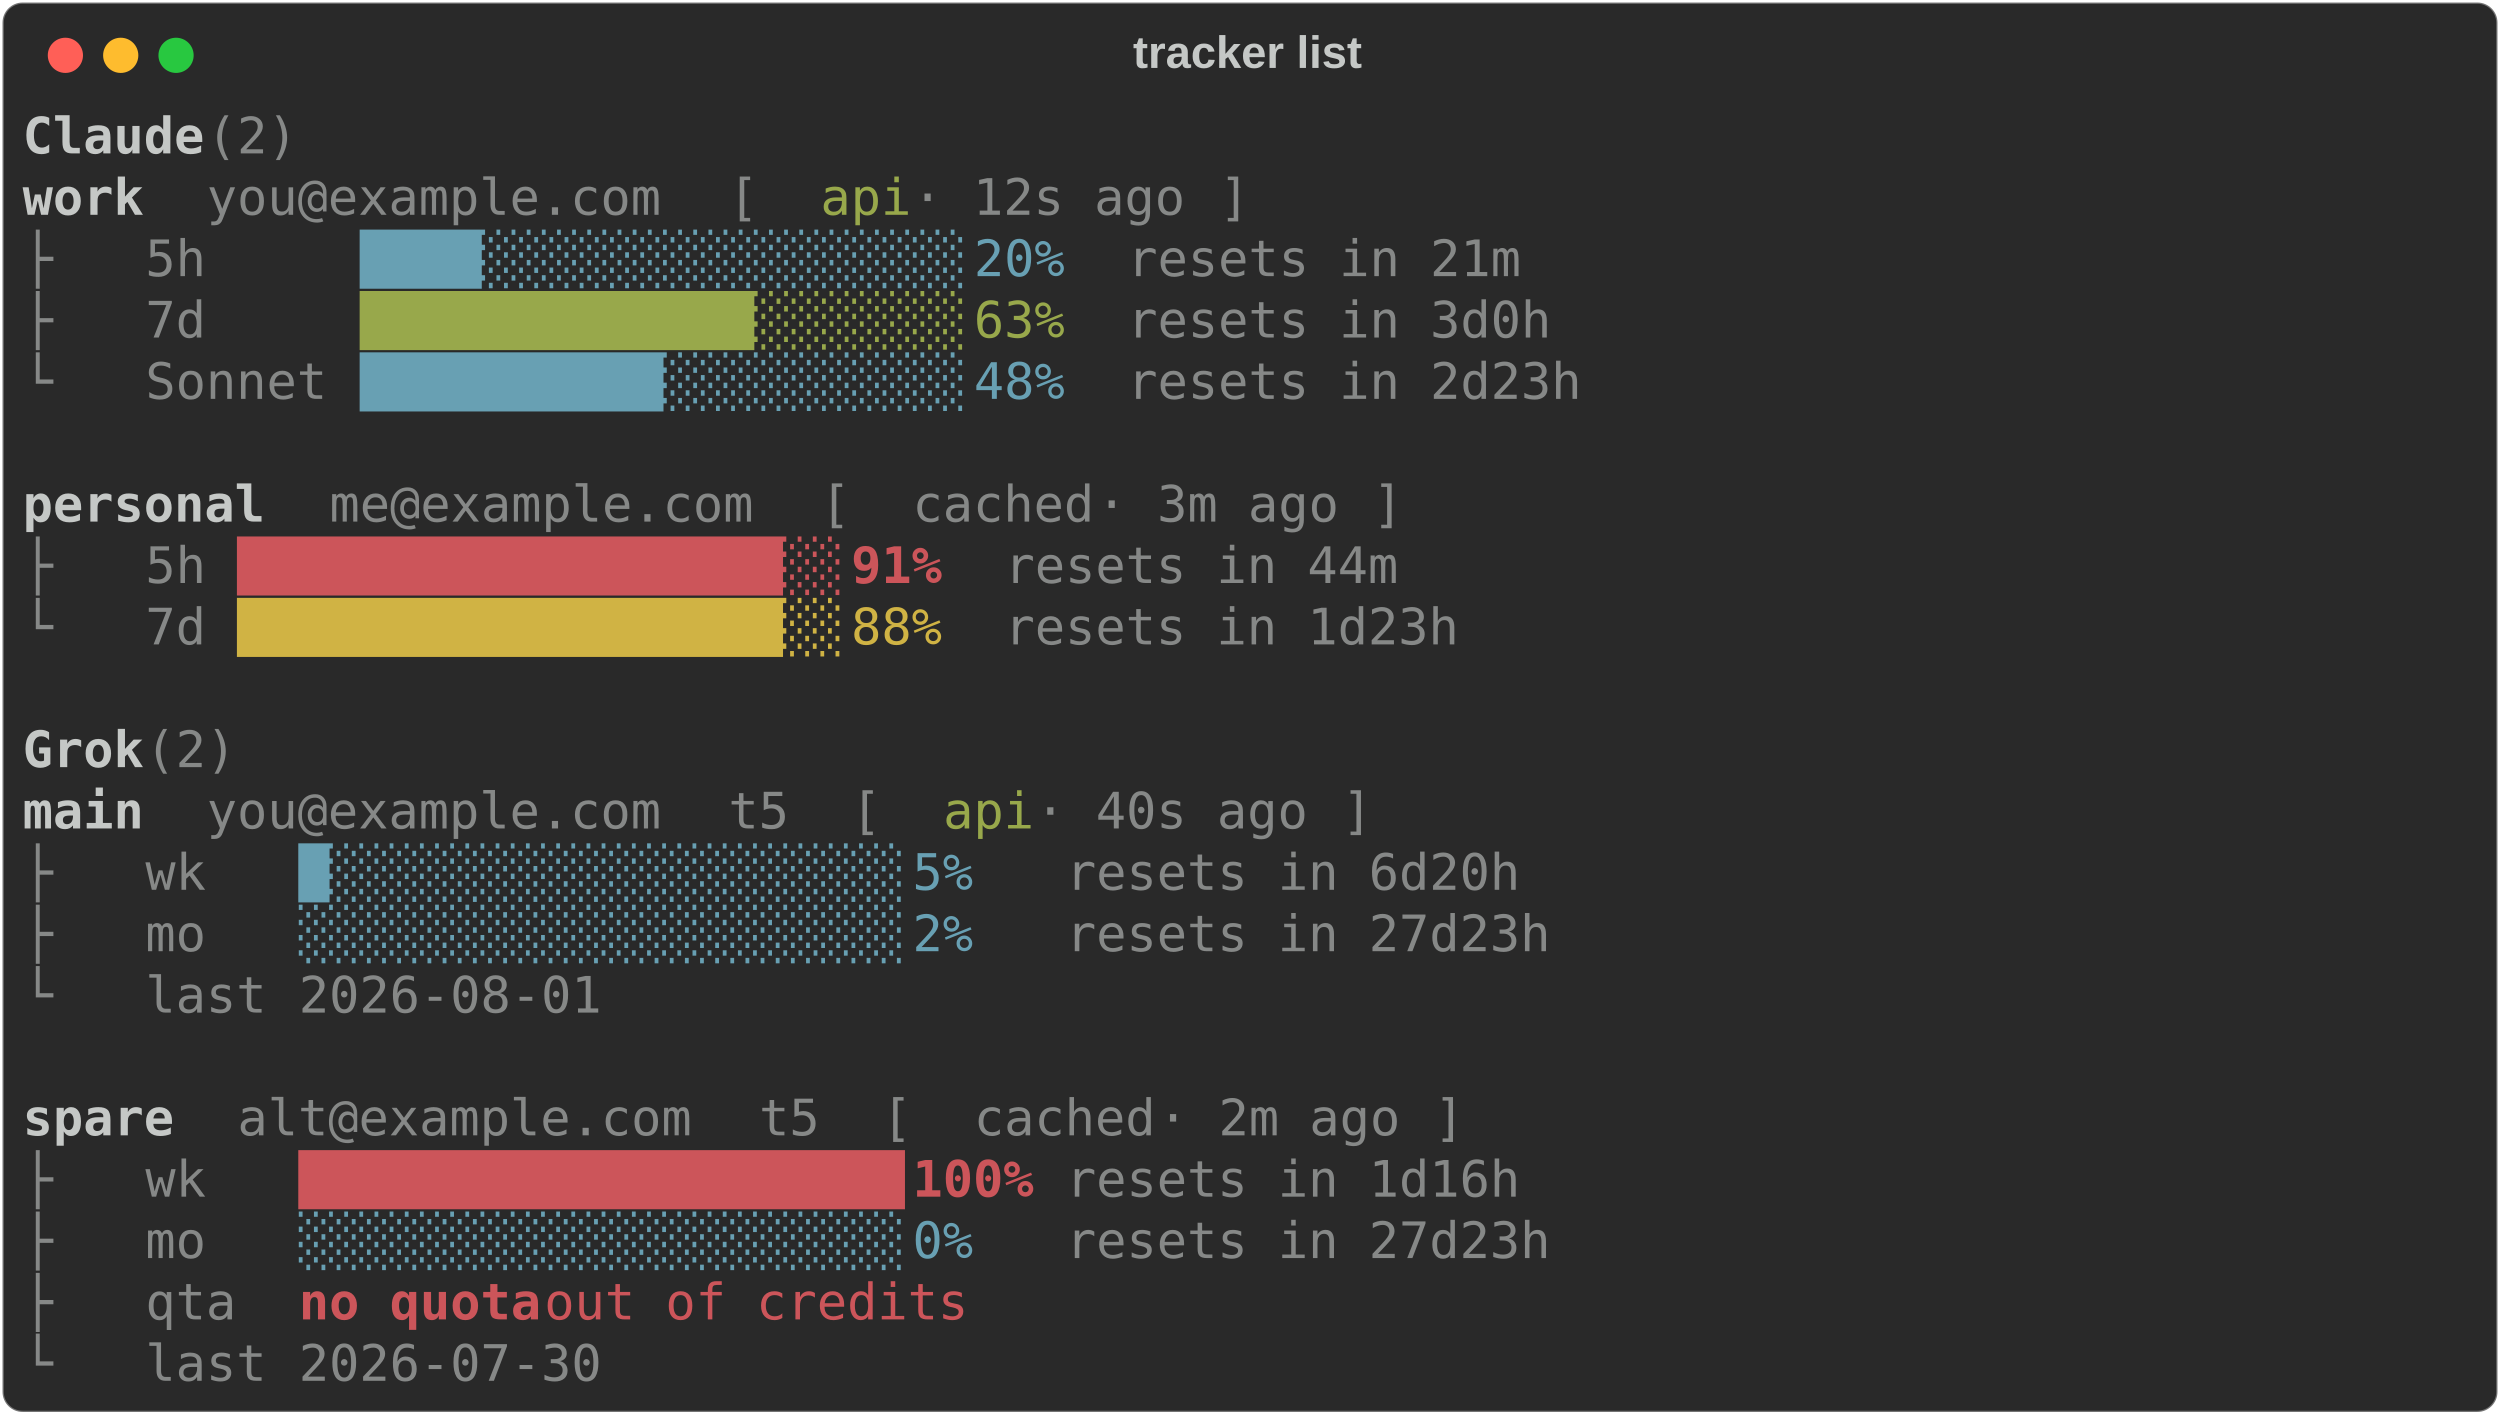
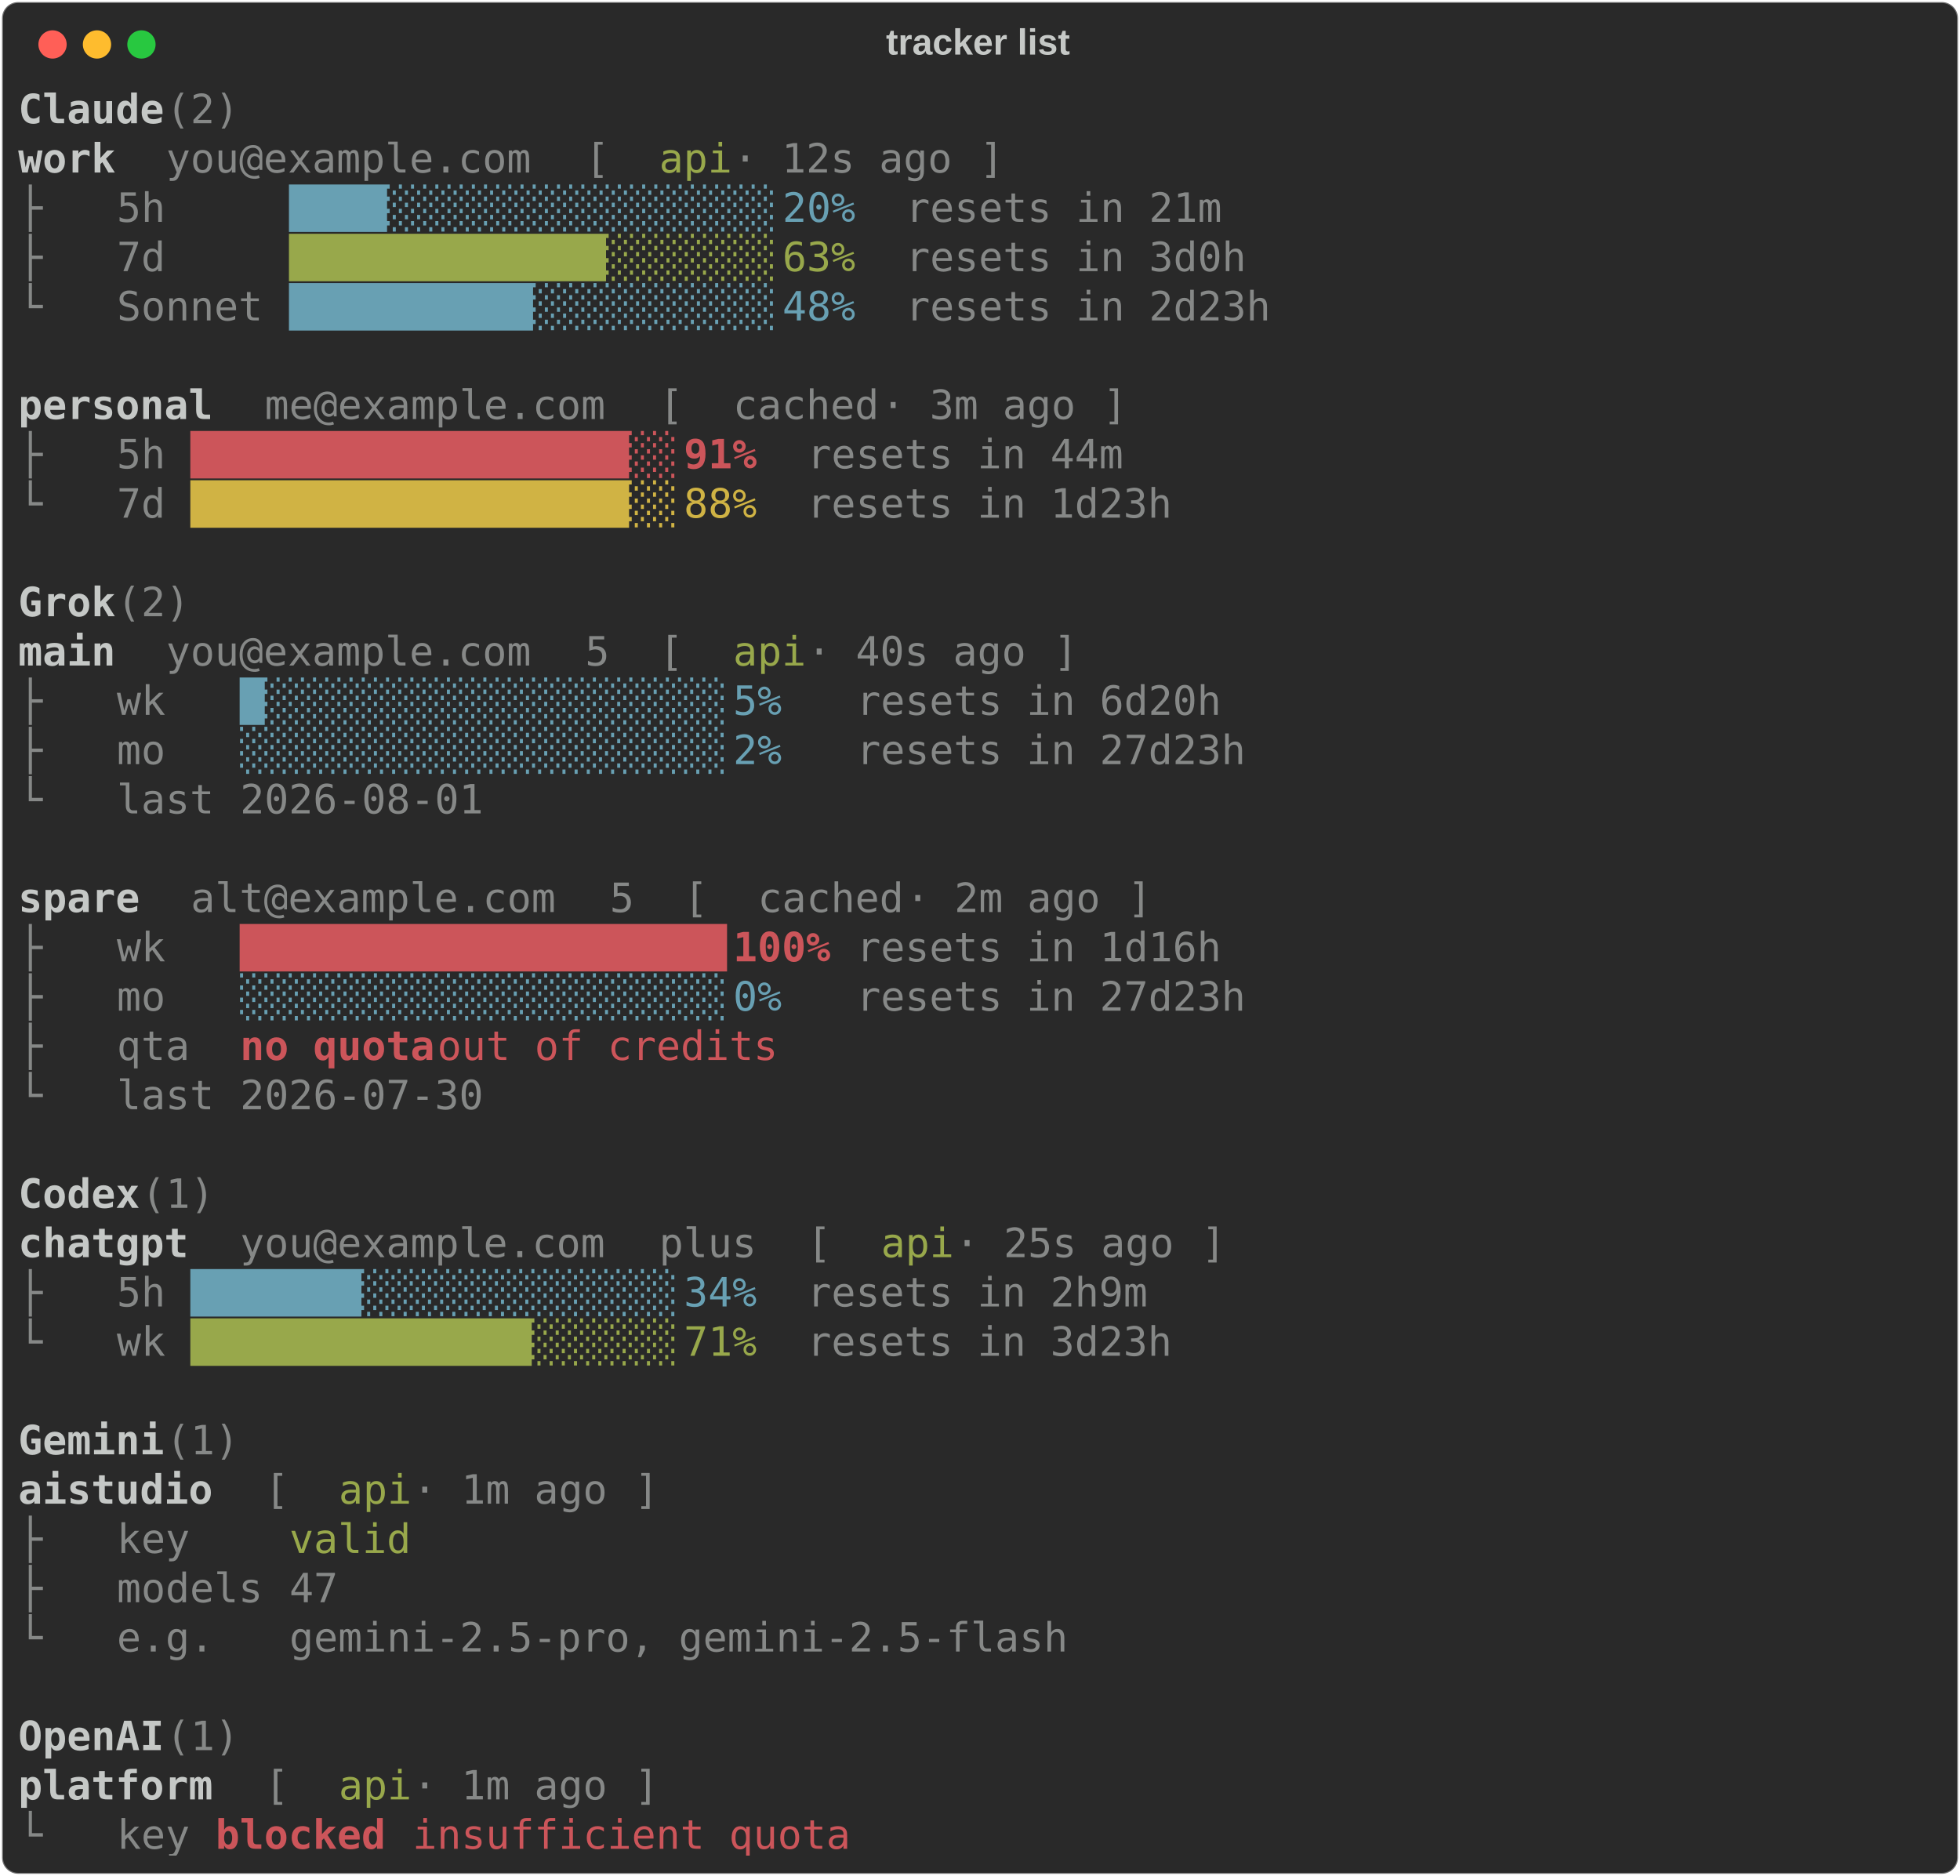
- <svg xmlns="http://www.w3.org/2000/svg" class="rich-terminal" viewBox="0 0 994 562.4">
+ <svg xmlns="http://www.w3.org/2000/svg" class="rich-terminal" viewBox="0 0 970 928.4">
  <style>

    @font-face {
        font-family: "Fira Code";
        src: local("FiraCode-Regular"),
                url("https://cdnjs.cloudflare.com/ajax/libs/firacode/6.2.0/woff2/FiraCode-Regular.woff2") format("woff2"),
                url("https://cdnjs.cloudflare.com/ajax/libs/firacode/6.2.0/woff/FiraCode-Regular.woff") format("woff");
        font-style: normal;
        font-weight: 400;
    }
    @font-face {
        font-family: "Fira Code";
        src: local("FiraCode-Bold"),
                url("https://cdnjs.cloudflare.com/ajax/libs/firacode/6.2.0/woff2/FiraCode-Bold.woff2") format("woff2"),
                url("https://cdnjs.cloudflare.com/ajax/libs/firacode/6.2.0/woff/FiraCode-Bold.woff") format("woff");
        font-style: bold;
        font-weight: 700;
    }

-     .terminal-3832333975-matrix {
+     .terminal-3223384879-matrix {
        font-family: Fira Code, monospace;
        font-size: 20px;
        line-height: 24.4px;
        font-variant-east-asian: full-width;
    }

-     .terminal-3832333975-title {
+     .terminal-3223384879-title {
        font-size: 18px;
        font-weight: bold;
        font-family: arial;
    }

-     .terminal-3832333975-r1 { fill: #c5c8c6;font-weight: bold }
- .terminal-3832333975-r2 { fill: #868887 }
- .terminal-3832333975-r3 { fill: #c5c8c6 }
- .terminal-3832333975-r4 { fill: #98a84b }
- .terminal-3832333975-r5 { fill: #68a0b3 }
- .terminal-3832333975-r6 { fill: #cc555a;font-weight: bold }
- .terminal-3832333975-r7 { fill: #d0b344 }
- .terminal-3832333975-r8 { fill: #cc555a }
+     .terminal-3223384879-r1 { fill: #c5c8c6;font-weight: bold }
+ .terminal-3223384879-r2 { fill: #868887 }
+ .terminal-3223384879-r3 { fill: #c5c8c6 }
+ .terminal-3223384879-r4 { fill: #98a84b }
+ .terminal-3223384879-r5 { fill: #68a0b3 }
+ .terminal-3223384879-r6 { fill: #cc555a;font-weight: bold }
+ .terminal-3223384879-r7 { fill: #d0b344 }
+ .terminal-3223384879-r8 { fill: #cc555a }
    </style>
  <defs>
-     <clipPath id="terminal-3832333975-clip-terminal">
-       <rect x="0" y="0" width="975.0" height="511.4" />
-     </clipPath>
-     <clipPath id="terminal-3832333975-line-0">
-       <rect x="0" y="1.5" width="976" height="24.65" />
-     </clipPath>
-     <clipPath id="terminal-3832333975-line-1">
-       <rect x="0" y="25.9" width="976" height="24.65" />
-     </clipPath>
-     <clipPath id="terminal-3832333975-line-2">
-       <rect x="0" y="50.3" width="976" height="24.65" />
-     </clipPath>
-     <clipPath id="terminal-3832333975-line-3">
-       <rect x="0" y="74.7" width="976" height="24.65" />
-     </clipPath>
-     <clipPath id="terminal-3832333975-line-4">
-       <rect x="0" y="99.1" width="976" height="24.65" />
-     </clipPath>
-     <clipPath id="terminal-3832333975-line-5">
-       <rect x="0" y="123.5" width="976" height="24.65" />
-     </clipPath>
-     <clipPath id="terminal-3832333975-line-6">
-       <rect x="0" y="147.9" width="976" height="24.65" />
-     </clipPath>
-     <clipPath id="terminal-3832333975-line-7">
-       <rect x="0" y="172.3" width="976" height="24.65" />
-     </clipPath>
-     <clipPath id="terminal-3832333975-line-8">
-       <rect x="0" y="196.7" width="976" height="24.65" />
-     </clipPath>
-     <clipPath id="terminal-3832333975-line-9">
-       <rect x="0" y="221.1" width="976" height="24.65" />
-     </clipPath>
-     <clipPath id="terminal-3832333975-line-10">
-       <rect x="0" y="245.5" width="976" height="24.65" />
-     </clipPath>
-     <clipPath id="terminal-3832333975-line-11">
-       <rect x="0" y="269.9" width="976" height="24.65" />
-     </clipPath>
-     <clipPath id="terminal-3832333975-line-12">
-       <rect x="0" y="294.3" width="976" height="24.65" />
-     </clipPath>
-     <clipPath id="terminal-3832333975-line-13">
-       <rect x="0" y="318.7" width="976" height="24.65" />
-     </clipPath>
-     <clipPath id="terminal-3832333975-line-14">
-       <rect x="0" y="343.1" width="976" height="24.65" />
-     </clipPath>
-     <clipPath id="terminal-3832333975-line-15">
-       <rect x="0" y="367.5" width="976" height="24.65" />
-     </clipPath>
-     <clipPath id="terminal-3832333975-line-16">
-       <rect x="0" y="391.9" width="976" height="24.65" />
-     </clipPath>
-     <clipPath id="terminal-3832333975-line-17">
-       <rect x="0" y="416.3" width="976" height="24.65" />
-     </clipPath>
-     <clipPath id="terminal-3832333975-line-18">
-       <rect x="0" y="440.7" width="976" height="24.65" />
-     </clipPath>
-     <clipPath id="terminal-3832333975-line-19">
-       <rect x="0" y="465.1" width="976" height="24.65" />
+     <clipPath id="terminal-3223384879-clip-terminal">
+       <rect x="0" y="0" width="950.6" height="877.4" />
+     </clipPath>
+     <clipPath id="terminal-3223384879-line-0">
+       <rect x="0" y="1.5" width="951.6" height="24.65" />
+     </clipPath>
+     <clipPath id="terminal-3223384879-line-1">
+       <rect x="0" y="25.9" width="951.6" height="24.65" />
+     </clipPath>
+     <clipPath id="terminal-3223384879-line-2">
+       <rect x="0" y="50.3" width="951.6" height="24.65" />
+     </clipPath>
+     <clipPath id="terminal-3223384879-line-3">
+       <rect x="0" y="74.7" width="951.6" height="24.65" />
+     </clipPath>
+     <clipPath id="terminal-3223384879-line-4">
+       <rect x="0" y="99.1" width="951.6" height="24.65" />
+     </clipPath>
+     <clipPath id="terminal-3223384879-line-5">
+       <rect x="0" y="123.5" width="951.6" height="24.65" />
+     </clipPath>
+     <clipPath id="terminal-3223384879-line-6">
+       <rect x="0" y="147.9" width="951.6" height="24.65" />
+     </clipPath>
+     <clipPath id="terminal-3223384879-line-7">
+       <rect x="0" y="172.3" width="951.6" height="24.65" />
+     </clipPath>
+     <clipPath id="terminal-3223384879-line-8">
+       <rect x="0" y="196.7" width="951.6" height="24.65" />
+     </clipPath>
+     <clipPath id="terminal-3223384879-line-9">
+       <rect x="0" y="221.1" width="951.6" height="24.65" />
+     </clipPath>
+     <clipPath id="terminal-3223384879-line-10">
+       <rect x="0" y="245.5" width="951.6" height="24.65" />
+     </clipPath>
+     <clipPath id="terminal-3223384879-line-11">
+       <rect x="0" y="269.9" width="951.6" height="24.65" />
+     </clipPath>
+     <clipPath id="terminal-3223384879-line-12">
+       <rect x="0" y="294.3" width="951.6" height="24.65" />
+     </clipPath>
+     <clipPath id="terminal-3223384879-line-13">
+       <rect x="0" y="318.7" width="951.6" height="24.65" />
+     </clipPath>
+     <clipPath id="terminal-3223384879-line-14">
+       <rect x="0" y="343.1" width="951.6" height="24.65" />
+     </clipPath>
+     <clipPath id="terminal-3223384879-line-15">
+       <rect x="0" y="367.5" width="951.6" height="24.65" />
+     </clipPath>
+     <clipPath id="terminal-3223384879-line-16">
+       <rect x="0" y="391.9" width="951.6" height="24.65" />
+     </clipPath>
+     <clipPath id="terminal-3223384879-line-17">
+       <rect x="0" y="416.3" width="951.6" height="24.65" />
+     </clipPath>
+     <clipPath id="terminal-3223384879-line-18">
+       <rect x="0" y="440.7" width="951.6" height="24.65" />
+     </clipPath>
+     <clipPath id="terminal-3223384879-line-19">
+       <rect x="0" y="465.1" width="951.6" height="24.65" />
+     </clipPath>
+     <clipPath id="terminal-3223384879-line-20">
+       <rect x="0" y="489.5" width="951.6" height="24.65" />
+     </clipPath>
+     <clipPath id="terminal-3223384879-line-21">
+       <rect x="0" y="513.9" width="951.6" height="24.65" />
+     </clipPath>
+     <clipPath id="terminal-3223384879-line-22">
+       <rect x="0" y="538.3" width="951.6" height="24.65" />
+     </clipPath>
+     <clipPath id="terminal-3223384879-line-23">
+       <rect x="0" y="562.7" width="951.6" height="24.65" />
+     </clipPath>
+     <clipPath id="terminal-3223384879-line-24">
+       <rect x="0" y="587.1" width="951.6" height="24.65" />
+     </clipPath>
+     <clipPath id="terminal-3223384879-line-25">
+       <rect x="0" y="611.5" width="951.6" height="24.65" />
+     </clipPath>
+     <clipPath id="terminal-3223384879-line-26">
+       <rect x="0" y="635.9" width="951.6" height="24.65" />
+     </clipPath>
+     <clipPath id="terminal-3223384879-line-27">
+       <rect x="0" y="660.3" width="951.6" height="24.65" />
+     </clipPath>
+     <clipPath id="terminal-3223384879-line-28">
+       <rect x="0" y="684.7" width="951.6" height="24.65" />
+     </clipPath>
+     <clipPath id="terminal-3223384879-line-29">
+       <rect x="0" y="709.1" width="951.6" height="24.65" />
+     </clipPath>
+     <clipPath id="terminal-3223384879-line-30">
+       <rect x="0" y="733.5" width="951.6" height="24.65" />
+     </clipPath>
+     <clipPath id="terminal-3223384879-line-31">
+       <rect x="0" y="757.9" width="951.6" height="24.65" />
+     </clipPath>
+     <clipPath id="terminal-3223384879-line-32">
+       <rect x="0" y="782.3" width="951.6" height="24.65" />
+     </clipPath>
+     <clipPath id="terminal-3223384879-line-33">
+       <rect x="0" y="806.7" width="951.6" height="24.65" />
+     </clipPath>
+     <clipPath id="terminal-3223384879-line-34">
+       <rect x="0" y="831.1" width="951.6" height="24.65" />
    </clipPath>
  </defs>
-   <rect fill="#292929" stroke="rgba(255,255,255,0.35)" stroke-width="1" x="1" y="1" width="992" height="560.4" rx="8" />
-   <text class="terminal-3832333975-title" fill="#c5c8c6" text-anchor="middle" x="496" y="27">tracker list</text>
+   <rect fill="#292929" stroke="rgba(255,255,255,0.35)" stroke-width="1" x="1" y="1" width="968" height="926.4" rx="8" />
+   <text class="terminal-3223384879-title" fill="#c5c8c6" text-anchor="middle" x="484" y="27">tracker list</text>
  <g transform="translate(26,22)">
    <circle cx="0" cy="0" r="7" fill="#ff5f57" />
    <circle cx="22" cy="0" r="7" fill="#febc2e" />
    <circle cx="44" cy="0" r="7" fill="#28c840" />
  </g>
-   <g transform="translate(9, 41)" clip-path="url(#terminal-3832333975-clip-terminal)">
-     <g class="terminal-3832333975-matrix">
-       <text class="terminal-3832333975-r1" x="0" y="20" textLength="73.2" clip-path="url(#terminal-3832333975-line-0)">Claude</text>
-       <text class="terminal-3832333975-r2" x="73.2" y="20" textLength="61" clip-path="url(#terminal-3832333975-line-0)">  (2)</text>
-       <text class="terminal-3832333975-r3" x="976" y="20" textLength="12.2" clip-path="url(#terminal-3832333975-line-0)">
- </text>
-       <text class="terminal-3832333975-r1" x="0" y="44.4" textLength="73.2" clip-path="url(#terminal-3832333975-line-1)">  work</text>
-       <text class="terminal-3832333975-r2" x="73.2" y="44.4" textLength="207.4" clip-path="url(#terminal-3832333975-line-1)">  you@example.com</text>
-       <text class="terminal-3832333975-r2" x="280.6" y="44.4" textLength="36.6" clip-path="url(#terminal-3832333975-line-1)">  [</text>
-       <text class="terminal-3832333975-r4" x="317.2" y="44.4" textLength="36.6" clip-path="url(#terminal-3832333975-line-1)">api</text>
-       <text class="terminal-3832333975-r2" x="353.8" y="44.4" textLength="122" clip-path="url(#terminal-3832333975-line-1)"> · 12s ago</text>
-       <text class="terminal-3832333975-r2" x="475.8" y="44.4" textLength="12.2" clip-path="url(#terminal-3832333975-line-1)">]</text>
-       <text class="terminal-3832333975-r3" x="976" y="44.4" textLength="12.2" clip-path="url(#terminal-3832333975-line-1)">
- </text>
-       <text class="terminal-3832333975-r2" x="0" y="68.8" textLength="48.8" clip-path="url(#terminal-3832333975-line-2)">  ├ </text>
-       <text class="terminal-3832333975-r2" x="48.8" y="68.8" textLength="85.4" clip-path="url(#terminal-3832333975-line-2)">5h     </text>
-       <text class="terminal-3832333975-r5" x="134.2" y="68.8" textLength="244" clip-path="url(#terminal-3832333975-line-2)">████░░░░░░░░░░░░░░░░</text>
-       <text class="terminal-3832333975-r5" x="378.2" y="68.8" textLength="61" clip-path="url(#terminal-3832333975-line-2)">  20%</text>
-       <text class="terminal-3832333975-r2" x="439.2" y="68.8" textLength="183" clip-path="url(#terminal-3832333975-line-2)">  resets in 21m</text>
-       <text class="terminal-3832333975-r3" x="976" y="68.8" textLength="12.2" clip-path="url(#terminal-3832333975-line-2)">
- </text>
-       <text class="terminal-3832333975-r2" x="0" y="93.2" textLength="48.8" clip-path="url(#terminal-3832333975-line-3)">  ├ </text>
-       <text class="terminal-3832333975-r2" x="48.8" y="93.2" textLength="85.4" clip-path="url(#terminal-3832333975-line-3)">7d     </text>
-       <text class="terminal-3832333975-r4" x="134.2" y="93.2" textLength="244" clip-path="url(#terminal-3832333975-line-3)">█████████████░░░░░░░</text>
-       <text class="terminal-3832333975-r4" x="378.2" y="93.2" textLength="61" clip-path="url(#terminal-3832333975-line-3)">  63%</text>
-       <text class="terminal-3832333975-r2" x="439.2" y="93.2" textLength="195.2" clip-path="url(#terminal-3832333975-line-3)">  resets in 3d0h</text>
-       <text class="terminal-3832333975-r3" x="976" y="93.2" textLength="12.2" clip-path="url(#terminal-3832333975-line-3)">
- </text>
-       <text class="terminal-3832333975-r2" x="0" y="117.6" textLength="48.8" clip-path="url(#terminal-3832333975-line-4)">  └ </text>
-       <text class="terminal-3832333975-r2" x="48.8" y="117.6" textLength="85.4" clip-path="url(#terminal-3832333975-line-4)">Sonnet </text>
-       <text class="terminal-3832333975-r5" x="134.2" y="117.6" textLength="244" clip-path="url(#terminal-3832333975-line-4)">██████████░░░░░░░░░░</text>
-       <text class="terminal-3832333975-r5" x="378.2" y="117.6" textLength="61" clip-path="url(#terminal-3832333975-line-4)">  48%</text>
-       <text class="terminal-3832333975-r2" x="439.2" y="117.6" textLength="207.4" clip-path="url(#terminal-3832333975-line-4)">  resets in 2d23h</text>
-       <text class="terminal-3832333975-r3" x="976" y="117.6" textLength="12.2" clip-path="url(#terminal-3832333975-line-4)">
- </text>
-       <text class="terminal-3832333975-r3" x="976" y="142" textLength="12.2" clip-path="url(#terminal-3832333975-line-5)">
- </text>
-       <text class="terminal-3832333975-r1" x="0" y="166.4" textLength="122" clip-path="url(#terminal-3832333975-line-6)">  personal</text>
-       <text class="terminal-3832333975-r2" x="122" y="166.4" textLength="195.2" clip-path="url(#terminal-3832333975-line-6)">  me@example.com</text>
-       <text class="terminal-3832333975-r2" x="317.2" y="166.4" textLength="36.6" clip-path="url(#terminal-3832333975-line-6)">  [</text>
-       <text class="terminal-3832333975-r2" x="353.8" y="166.4" textLength="73.2" clip-path="url(#terminal-3832333975-line-6)">cached</text>
-       <text class="terminal-3832333975-r2" x="427" y="166.4" textLength="109.8" clip-path="url(#terminal-3832333975-line-6)"> · 3m ago</text>
-       <text class="terminal-3832333975-r2" x="536.8" y="166.4" textLength="12.2" clip-path="url(#terminal-3832333975-line-6)">]</text>
-       <text class="terminal-3832333975-r3" x="976" y="166.4" textLength="12.2" clip-path="url(#terminal-3832333975-line-6)">
- </text>
-       <text class="terminal-3832333975-r2" x="0" y="190.8" textLength="48.8" clip-path="url(#terminal-3832333975-line-7)">  ├ </text>
-       <text class="terminal-3832333975-r2" x="48.8" y="190.8" textLength="36.6" clip-path="url(#terminal-3832333975-line-7)">5h </text>
-       <text class="terminal-3832333975-r6" x="85.4" y="190.8" textLength="244" clip-path="url(#terminal-3832333975-line-7)">██████████████████░░</text>
-       <text class="terminal-3832333975-r6" x="329.4" y="190.8" textLength="61" clip-path="url(#terminal-3832333975-line-7)">  91%</text>
-       <text class="terminal-3832333975-r2" x="390.4" y="190.8" textLength="183" clip-path="url(#terminal-3832333975-line-7)">  resets in 44m</text>
-       <text class="terminal-3832333975-r3" x="976" y="190.8" textLength="12.2" clip-path="url(#terminal-3832333975-line-7)">
- </text>
-       <text class="terminal-3832333975-r2" x="0" y="215.2" textLength="48.8" clip-path="url(#terminal-3832333975-line-8)">  └ </text>
-       <text class="terminal-3832333975-r2" x="48.8" y="215.2" textLength="36.6" clip-path="url(#terminal-3832333975-line-8)">7d </text>
-       <text class="terminal-3832333975-r7" x="85.4" y="215.2" textLength="244" clip-path="url(#terminal-3832333975-line-8)">██████████████████░░</text>
-       <text class="terminal-3832333975-r7" x="329.4" y="215.2" textLength="61" clip-path="url(#terminal-3832333975-line-8)">  88%</text>
-       <text class="terminal-3832333975-r2" x="390.4" y="215.2" textLength="207.4" clip-path="url(#terminal-3832333975-line-8)">  resets in 1d23h</text>
-       <text class="terminal-3832333975-r3" x="976" y="215.2" textLength="12.2" clip-path="url(#terminal-3832333975-line-8)">
- </text>
-       <text class="terminal-3832333975-r3" x="976" y="239.6" textLength="12.2" clip-path="url(#terminal-3832333975-line-9)">
- </text>
-       <text class="terminal-3832333975-r1" x="0" y="264" textLength="48.8" clip-path="url(#terminal-3832333975-line-10)">Grok</text>
-       <text class="terminal-3832333975-r2" x="48.8" y="264" textLength="61" clip-path="url(#terminal-3832333975-line-10)">  (2)</text>
-       <text class="terminal-3832333975-r3" x="976" y="264" textLength="12.2" clip-path="url(#terminal-3832333975-line-10)">
- </text>
-       <text class="terminal-3832333975-r1" x="0" y="288.4" textLength="73.2" clip-path="url(#terminal-3832333975-line-11)">  main</text>
-       <text class="terminal-3832333975-r2" x="73.2" y="288.4" textLength="207.4" clip-path="url(#terminal-3832333975-line-11)">  you@example.com</text>
-       <text class="terminal-3832333975-r2" x="280.6" y="288.4" textLength="48.8" clip-path="url(#terminal-3832333975-line-11)">  t5</text>
-       <text class="terminal-3832333975-r2" x="329.4" y="288.4" textLength="36.6" clip-path="url(#terminal-3832333975-line-11)">  [</text>
-       <text class="terminal-3832333975-r4" x="366" y="288.4" textLength="36.6" clip-path="url(#terminal-3832333975-line-11)">api</text>
-       <text class="terminal-3832333975-r2" x="402.6" y="288.4" textLength="122" clip-path="url(#terminal-3832333975-line-11)"> · 40s ago</text>
-       <text class="terminal-3832333975-r2" x="524.6" y="288.4" textLength="12.2" clip-path="url(#terminal-3832333975-line-11)">]</text>
-       <text class="terminal-3832333975-r3" x="976" y="288.4" textLength="12.2" clip-path="url(#terminal-3832333975-line-11)">
- </text>
-       <text class="terminal-3832333975-r2" x="0" y="312.8" textLength="48.8" clip-path="url(#terminal-3832333975-line-12)">  ├ </text>
-       <text class="terminal-3832333975-r2" x="48.8" y="312.8" textLength="61" clip-path="url(#terminal-3832333975-line-12)">wk   </text>
-       <text class="terminal-3832333975-r5" x="109.8" y="312.8" textLength="244" clip-path="url(#terminal-3832333975-line-12)">█░░░░░░░░░░░░░░░░░░░</text>
-       <text class="terminal-3832333975-r5" x="353.8" y="312.8" textLength="61" clip-path="url(#terminal-3832333975-line-12)">   5%</text>
-       <text class="terminal-3832333975-r2" x="414.8" y="312.8" textLength="207.4" clip-path="url(#terminal-3832333975-line-12)">  resets in 6d20h</text>
-       <text class="terminal-3832333975-r3" x="976" y="312.8" textLength="12.2" clip-path="url(#terminal-3832333975-line-12)">
- </text>
-       <text class="terminal-3832333975-r2" x="0" y="337.2" textLength="48.8" clip-path="url(#terminal-3832333975-line-13)">  ├ </text>
-       <text class="terminal-3832333975-r2" x="48.8" y="337.2" textLength="61" clip-path="url(#terminal-3832333975-line-13)">mo   </text>
-       <text class="terminal-3832333975-r5" x="109.8" y="337.2" textLength="244" clip-path="url(#terminal-3832333975-line-13)">░░░░░░░░░░░░░░░░░░░░</text>
-       <text class="terminal-3832333975-r5" x="353.8" y="337.2" textLength="61" clip-path="url(#terminal-3832333975-line-13)">   2%</text>
-       <text class="terminal-3832333975-r2" x="414.8" y="337.2" textLength="219.6" clip-path="url(#terminal-3832333975-line-13)">  resets in 27d23h</text>
-       <text class="terminal-3832333975-r3" x="976" y="337.2" textLength="12.2" clip-path="url(#terminal-3832333975-line-13)">
- </text>
-       <text class="terminal-3832333975-r2" x="0" y="361.6" textLength="48.8" clip-path="url(#terminal-3832333975-line-14)">  └ </text>
-       <text class="terminal-3832333975-r2" x="48.8" y="361.6" textLength="61" clip-path="url(#terminal-3832333975-line-14)">last </text>
-       <text class="terminal-3832333975-r2" x="109.8" y="361.6" textLength="134.2" clip-path="url(#terminal-3832333975-line-14)"> 2026-08-01</text>
-       <text class="terminal-3832333975-r3" x="976" y="361.6" textLength="12.2" clip-path="url(#terminal-3832333975-line-14)">
- </text>
-       <text class="terminal-3832333975-r3" x="976" y="386" textLength="12.2" clip-path="url(#terminal-3832333975-line-15)">
- </text>
-       <text class="terminal-3832333975-r1" x="0" y="410.4" textLength="85.4" clip-path="url(#terminal-3832333975-line-16)">  spare</text>
-       <text class="terminal-3832333975-r2" x="85.4" y="410.4" textLength="207.4" clip-path="url(#terminal-3832333975-line-16)">  alt@example.com</text>
-       <text class="terminal-3832333975-r2" x="292.8" y="410.4" textLength="48.8" clip-path="url(#terminal-3832333975-line-16)">  t5</text>
-       <text class="terminal-3832333975-r2" x="341.6" y="410.4" textLength="36.6" clip-path="url(#terminal-3832333975-line-16)">  [</text>
-       <text class="terminal-3832333975-r2" x="378.2" y="410.4" textLength="73.2" clip-path="url(#terminal-3832333975-line-16)">cached</text>
-       <text class="terminal-3832333975-r2" x="451.4" y="410.4" textLength="109.8" clip-path="url(#terminal-3832333975-line-16)"> · 2m ago</text>
-       <text class="terminal-3832333975-r2" x="561.2" y="410.4" textLength="12.2" clip-path="url(#terminal-3832333975-line-16)">]</text>
-       <text class="terminal-3832333975-r3" x="976" y="410.4" textLength="12.2" clip-path="url(#terminal-3832333975-line-16)">
- </text>
-       <text class="terminal-3832333975-r2" x="0" y="434.8" textLength="48.8" clip-path="url(#terminal-3832333975-line-17)">  ├ </text>
-       <text class="terminal-3832333975-r2" x="48.8" y="434.8" textLength="61" clip-path="url(#terminal-3832333975-line-17)">wk   </text>
-       <text class="terminal-3832333975-r6" x="109.8" y="434.8" textLength="244" clip-path="url(#terminal-3832333975-line-17)">████████████████████</text>
-       <text class="terminal-3832333975-r6" x="353.8" y="434.8" textLength="61" clip-path="url(#terminal-3832333975-line-17)"> 100%</text>
-       <text class="terminal-3832333975-r2" x="414.8" y="434.8" textLength="207.4" clip-path="url(#terminal-3832333975-line-17)">  resets in 1d16h</text>
-       <text class="terminal-3832333975-r3" x="976" y="434.8" textLength="12.2" clip-path="url(#terminal-3832333975-line-17)">
- </text>
-       <text class="terminal-3832333975-r2" x="0" y="459.2" textLength="48.8" clip-path="url(#terminal-3832333975-line-18)">  ├ </text>
-       <text class="terminal-3832333975-r2" x="48.8" y="459.2" textLength="61" clip-path="url(#terminal-3832333975-line-18)">mo   </text>
-       <text class="terminal-3832333975-r5" x="109.8" y="459.2" textLength="244" clip-path="url(#terminal-3832333975-line-18)">░░░░░░░░░░░░░░░░░░░░</text>
-       <text class="terminal-3832333975-r5" x="353.8" y="459.2" textLength="61" clip-path="url(#terminal-3832333975-line-18)">   0%</text>
-       <text class="terminal-3832333975-r2" x="414.8" y="459.2" textLength="219.6" clip-path="url(#terminal-3832333975-line-18)">  resets in 27d23h</text>
-       <text class="terminal-3832333975-r3" x="976" y="459.2" textLength="12.2" clip-path="url(#terminal-3832333975-line-18)">
- </text>
-       <text class="terminal-3832333975-r2" x="0" y="483.6" textLength="48.8" clip-path="url(#terminal-3832333975-line-19)">  ├ </text>
-       <text class="terminal-3832333975-r2" x="48.8" y="483.6" textLength="61" clip-path="url(#terminal-3832333975-line-19)">qta  </text>
-       <text class="terminal-3832333975-r6" x="109.8" y="483.6" textLength="97.6" clip-path="url(#terminal-3832333975-line-19)">no quota</text>
-       <text class="terminal-3832333975-r8" x="207.4" y="483.6" textLength="195.2" clip-path="url(#terminal-3832333975-line-19)">  out of credits</text>
-       <text class="terminal-3832333975-r3" x="976" y="483.6" textLength="12.2" clip-path="url(#terminal-3832333975-line-19)">
- </text>
-       <text class="terminal-3832333975-r2" x="0" y="508" textLength="48.8" clip-path="url(#terminal-3832333975-line-20)">  └ </text>
-       <text class="terminal-3832333975-r2" x="48.8" y="508" textLength="61" clip-path="url(#terminal-3832333975-line-20)">last </text>
-       <text class="terminal-3832333975-r2" x="109.8" y="508" textLength="134.2" clip-path="url(#terminal-3832333975-line-20)"> 2026-07-30</text>
-       <text class="terminal-3832333975-r3" x="976" y="508" textLength="12.2" clip-path="url(#terminal-3832333975-line-20)">
+   <g transform="translate(9, 41)" clip-path="url(#terminal-3223384879-clip-terminal)">
+     <g class="terminal-3223384879-matrix">
+       <text class="terminal-3223384879-r1" x="0" y="20" textLength="73.2" clip-path="url(#terminal-3223384879-line-0)">Claude</text>
+       <text class="terminal-3223384879-r2" x="73.2" y="20" textLength="61" clip-path="url(#terminal-3223384879-line-0)">  (2)</text>
+       <text class="terminal-3223384879-r3" x="951.6" y="20" textLength="12.2" clip-path="url(#terminal-3223384879-line-0)">
+ </text>
+       <text class="terminal-3223384879-r1" x="0" y="44.4" textLength="73.2" clip-path="url(#terminal-3223384879-line-1)">  work</text>
+       <text class="terminal-3223384879-r2" x="73.2" y="44.4" textLength="207.4" clip-path="url(#terminal-3223384879-line-1)">  you@example.com</text>
+       <text class="terminal-3223384879-r2" x="280.6" y="44.4" textLength="36.6" clip-path="url(#terminal-3223384879-line-1)">  [</text>
+       <text class="terminal-3223384879-r4" x="317.2" y="44.4" textLength="36.6" clip-path="url(#terminal-3223384879-line-1)">api</text>
+       <text class="terminal-3223384879-r2" x="353.8" y="44.4" textLength="122" clip-path="url(#terminal-3223384879-line-1)"> · 12s ago</text>
+       <text class="terminal-3223384879-r2" x="475.8" y="44.4" textLength="12.2" clip-path="url(#terminal-3223384879-line-1)">]</text>
+       <text class="terminal-3223384879-r3" x="951.6" y="44.4" textLength="12.2" clip-path="url(#terminal-3223384879-line-1)">
+ </text>
+       <text class="terminal-3223384879-r2" x="0" y="68.8" textLength="48.8" clip-path="url(#terminal-3223384879-line-2)">  ├ </text>
+       <text class="terminal-3223384879-r2" x="48.8" y="68.8" textLength="85.4" clip-path="url(#terminal-3223384879-line-2)">5h     </text>
+       <text class="terminal-3223384879-r5" x="134.2" y="68.8" textLength="244" clip-path="url(#terminal-3223384879-line-2)">████░░░░░░░░░░░░░░░░</text>
+       <text class="terminal-3223384879-r5" x="378.2" y="68.8" textLength="61" clip-path="url(#terminal-3223384879-line-2)">  20%</text>
+       <text class="terminal-3223384879-r2" x="439.2" y="68.8" textLength="183" clip-path="url(#terminal-3223384879-line-2)">  resets in 21m</text>
+       <text class="terminal-3223384879-r3" x="951.6" y="68.8" textLength="12.2" clip-path="url(#terminal-3223384879-line-2)">
+ </text>
+       <text class="terminal-3223384879-r2" x="0" y="93.2" textLength="48.8" clip-path="url(#terminal-3223384879-line-3)">  ├ </text>
+       <text class="terminal-3223384879-r2" x="48.8" y="93.2" textLength="85.4" clip-path="url(#terminal-3223384879-line-3)">7d     </text>
+       <text class="terminal-3223384879-r4" x="134.2" y="93.2" textLength="244" clip-path="url(#terminal-3223384879-line-3)">█████████████░░░░░░░</text>
+       <text class="terminal-3223384879-r4" x="378.2" y="93.2" textLength="61" clip-path="url(#terminal-3223384879-line-3)">  63%</text>
+       <text class="terminal-3223384879-r2" x="439.2" y="93.2" textLength="195.2" clip-path="url(#terminal-3223384879-line-3)">  resets in 3d0h</text>
+       <text class="terminal-3223384879-r3" x="951.6" y="93.2" textLength="12.2" clip-path="url(#terminal-3223384879-line-3)">
+ </text>
+       <text class="terminal-3223384879-r2" x="0" y="117.6" textLength="48.8" clip-path="url(#terminal-3223384879-line-4)">  └ </text>
+       <text class="terminal-3223384879-r2" x="48.8" y="117.6" textLength="85.4" clip-path="url(#terminal-3223384879-line-4)">Sonnet </text>
+       <text class="terminal-3223384879-r5" x="134.2" y="117.6" textLength="244" clip-path="url(#terminal-3223384879-line-4)">██████████░░░░░░░░░░</text>
+       <text class="terminal-3223384879-r5" x="378.2" y="117.6" textLength="61" clip-path="url(#terminal-3223384879-line-4)">  48%</text>
+       <text class="terminal-3223384879-r2" x="439.2" y="117.6" textLength="207.4" clip-path="url(#terminal-3223384879-line-4)">  resets in 2d23h</text>
+       <text class="terminal-3223384879-r3" x="951.6" y="117.6" textLength="12.2" clip-path="url(#terminal-3223384879-line-4)">
+ </text>
+       <text class="terminal-3223384879-r3" x="951.6" y="142" textLength="12.2" clip-path="url(#terminal-3223384879-line-5)">
+ </text>
+       <text class="terminal-3223384879-r1" x="0" y="166.4" textLength="122" clip-path="url(#terminal-3223384879-line-6)">  personal</text>
+       <text class="terminal-3223384879-r2" x="122" y="166.4" textLength="195.2" clip-path="url(#terminal-3223384879-line-6)">  me@example.com</text>
+       <text class="terminal-3223384879-r2" x="317.2" y="166.4" textLength="36.6" clip-path="url(#terminal-3223384879-line-6)">  [</text>
+       <text class="terminal-3223384879-r2" x="353.8" y="166.4" textLength="73.2" clip-path="url(#terminal-3223384879-line-6)">cached</text>
+       <text class="terminal-3223384879-r2" x="427" y="166.4" textLength="109.8" clip-path="url(#terminal-3223384879-line-6)"> · 3m ago</text>
+       <text class="terminal-3223384879-r2" x="536.8" y="166.4" textLength="12.2" clip-path="url(#terminal-3223384879-line-6)">]</text>
+       <text class="terminal-3223384879-r3" x="951.6" y="166.4" textLength="12.2" clip-path="url(#terminal-3223384879-line-6)">
+ </text>
+       <text class="terminal-3223384879-r2" x="0" y="190.8" textLength="48.8" clip-path="url(#terminal-3223384879-line-7)">  ├ </text>
+       <text class="terminal-3223384879-r2" x="48.8" y="190.8" textLength="36.6" clip-path="url(#terminal-3223384879-line-7)">5h </text>
+       <text class="terminal-3223384879-r6" x="85.4" y="190.8" textLength="244" clip-path="url(#terminal-3223384879-line-7)">██████████████████░░</text>
+       <text class="terminal-3223384879-r6" x="329.4" y="190.8" textLength="61" clip-path="url(#terminal-3223384879-line-7)">  91%</text>
+       <text class="terminal-3223384879-r2" x="390.4" y="190.8" textLength="183" clip-path="url(#terminal-3223384879-line-7)">  resets in 44m</text>
+       <text class="terminal-3223384879-r3" x="951.6" y="190.8" textLength="12.2" clip-path="url(#terminal-3223384879-line-7)">
+ </text>
+       <text class="terminal-3223384879-r2" x="0" y="215.2" textLength="48.8" clip-path="url(#terminal-3223384879-line-8)">  └ </text>
+       <text class="terminal-3223384879-r2" x="48.8" y="215.2" textLength="36.6" clip-path="url(#terminal-3223384879-line-8)">7d </text>
+       <text class="terminal-3223384879-r7" x="85.4" y="215.2" textLength="244" clip-path="url(#terminal-3223384879-line-8)">██████████████████░░</text>
+       <text class="terminal-3223384879-r7" x="329.4" y="215.2" textLength="61" clip-path="url(#terminal-3223384879-line-8)">  88%</text>
+       <text class="terminal-3223384879-r2" x="390.4" y="215.2" textLength="207.4" clip-path="url(#terminal-3223384879-line-8)">  resets in 1d23h</text>
+       <text class="terminal-3223384879-r3" x="951.6" y="215.2" textLength="12.2" clip-path="url(#terminal-3223384879-line-8)">
+ </text>
+       <text class="terminal-3223384879-r3" x="951.6" y="239.6" textLength="12.2" clip-path="url(#terminal-3223384879-line-9)">
+ </text>
+       <text class="terminal-3223384879-r1" x="0" y="264" textLength="48.8" clip-path="url(#terminal-3223384879-line-10)">Grok</text>
+       <text class="terminal-3223384879-r2" x="48.8" y="264" textLength="61" clip-path="url(#terminal-3223384879-line-10)">  (2)</text>
+       <text class="terminal-3223384879-r3" x="951.6" y="264" textLength="12.2" clip-path="url(#terminal-3223384879-line-10)">
+ </text>
+       <text class="terminal-3223384879-r1" x="0" y="288.4" textLength="73.2" clip-path="url(#terminal-3223384879-line-11)">  main</text>
+       <text class="terminal-3223384879-r2" x="73.2" y="288.4" textLength="207.4" clip-path="url(#terminal-3223384879-line-11)">  you@example.com</text>
+       <text class="terminal-3223384879-r2" x="280.6" y="288.4" textLength="36.6" clip-path="url(#terminal-3223384879-line-11)">  5</text>
+       <text class="terminal-3223384879-r2" x="317.2" y="288.4" textLength="36.6" clip-path="url(#terminal-3223384879-line-11)">  [</text>
+       <text class="terminal-3223384879-r4" x="353.8" y="288.4" textLength="36.6" clip-path="url(#terminal-3223384879-line-11)">api</text>
+       <text class="terminal-3223384879-r2" x="390.4" y="288.4" textLength="122" clip-path="url(#terminal-3223384879-line-11)"> · 40s ago</text>
+       <text class="terminal-3223384879-r2" x="512.4" y="288.4" textLength="12.2" clip-path="url(#terminal-3223384879-line-11)">]</text>
+       <text class="terminal-3223384879-r3" x="951.6" y="288.4" textLength="12.2" clip-path="url(#terminal-3223384879-line-11)">
+ </text>
+       <text class="terminal-3223384879-r2" x="0" y="312.8" textLength="48.8" clip-path="url(#terminal-3223384879-line-12)">  ├ </text>
+       <text class="terminal-3223384879-r2" x="48.8" y="312.8" textLength="61" clip-path="url(#terminal-3223384879-line-12)">wk   </text>
+       <text class="terminal-3223384879-r5" x="109.8" y="312.8" textLength="244" clip-path="url(#terminal-3223384879-line-12)">█░░░░░░░░░░░░░░░░░░░</text>
+       <text class="terminal-3223384879-r5" x="353.8" y="312.8" textLength="61" clip-path="url(#terminal-3223384879-line-12)">   5%</text>
+       <text class="terminal-3223384879-r2" x="414.8" y="312.8" textLength="207.4" clip-path="url(#terminal-3223384879-line-12)">  resets in 6d20h</text>
+       <text class="terminal-3223384879-r3" x="951.6" y="312.8" textLength="12.2" clip-path="url(#terminal-3223384879-line-12)">
+ </text>
+       <text class="terminal-3223384879-r2" x="0" y="337.2" textLength="48.8" clip-path="url(#terminal-3223384879-line-13)">  ├ </text>
+       <text class="terminal-3223384879-r2" x="48.8" y="337.2" textLength="61" clip-path="url(#terminal-3223384879-line-13)">mo   </text>
+       <text class="terminal-3223384879-r5" x="109.8" y="337.2" textLength="244" clip-path="url(#terminal-3223384879-line-13)">░░░░░░░░░░░░░░░░░░░░</text>
+       <text class="terminal-3223384879-r5" x="353.8" y="337.2" textLength="61" clip-path="url(#terminal-3223384879-line-13)">   2%</text>
+       <text class="terminal-3223384879-r2" x="414.8" y="337.2" textLength="219.6" clip-path="url(#terminal-3223384879-line-13)">  resets in 27d23h</text>
+       <text class="terminal-3223384879-r3" x="951.6" y="337.2" textLength="12.2" clip-path="url(#terminal-3223384879-line-13)">
+ </text>
+       <text class="terminal-3223384879-r2" x="0" y="361.6" textLength="48.8" clip-path="url(#terminal-3223384879-line-14)">  └ </text>
+       <text class="terminal-3223384879-r2" x="48.8" y="361.6" textLength="61" clip-path="url(#terminal-3223384879-line-14)">last </text>
+       <text class="terminal-3223384879-r2" x="109.8" y="361.6" textLength="134.2" clip-path="url(#terminal-3223384879-line-14)"> 2026-08-01</text>
+       <text class="terminal-3223384879-r3" x="951.6" y="361.6" textLength="12.2" clip-path="url(#terminal-3223384879-line-14)">
+ </text>
+       <text class="terminal-3223384879-r3" x="951.6" y="386" textLength="12.2" clip-path="url(#terminal-3223384879-line-15)">
+ </text>
+       <text class="terminal-3223384879-r1" x="0" y="410.4" textLength="85.4" clip-path="url(#terminal-3223384879-line-16)">  spare</text>
+       <text class="terminal-3223384879-r2" x="85.4" y="410.4" textLength="207.4" clip-path="url(#terminal-3223384879-line-16)">  alt@example.com</text>
+       <text class="terminal-3223384879-r2" x="292.8" y="410.4" textLength="36.6" clip-path="url(#terminal-3223384879-line-16)">  5</text>
+       <text class="terminal-3223384879-r2" x="329.4" y="410.4" textLength="36.6" clip-path="url(#terminal-3223384879-line-16)">  [</text>
+       <text class="terminal-3223384879-r2" x="366" y="410.4" textLength="73.2" clip-path="url(#terminal-3223384879-line-16)">cached</text>
+       <text class="terminal-3223384879-r2" x="439.2" y="410.4" textLength="109.8" clip-path="url(#terminal-3223384879-line-16)"> · 2m ago</text>
+       <text class="terminal-3223384879-r2" x="549" y="410.4" textLength="12.2" clip-path="url(#terminal-3223384879-line-16)">]</text>
+       <text class="terminal-3223384879-r3" x="951.6" y="410.4" textLength="12.2" clip-path="url(#terminal-3223384879-line-16)">
+ </text>
+       <text class="terminal-3223384879-r2" x="0" y="434.8" textLength="48.8" clip-path="url(#terminal-3223384879-line-17)">  ├ </text>
+       <text class="terminal-3223384879-r2" x="48.8" y="434.8" textLength="61" clip-path="url(#terminal-3223384879-line-17)">wk   </text>
+       <text class="terminal-3223384879-r6" x="109.8" y="434.8" textLength="244" clip-path="url(#terminal-3223384879-line-17)">████████████████████</text>
+       <text class="terminal-3223384879-r6" x="353.8" y="434.8" textLength="61" clip-path="url(#terminal-3223384879-line-17)"> 100%</text>
+       <text class="terminal-3223384879-r2" x="414.8" y="434.8" textLength="207.4" clip-path="url(#terminal-3223384879-line-17)">  resets in 1d16h</text>
+       <text class="terminal-3223384879-r3" x="951.6" y="434.8" textLength="12.2" clip-path="url(#terminal-3223384879-line-17)">
+ </text>
+       <text class="terminal-3223384879-r2" x="0" y="459.2" textLength="48.8" clip-path="url(#terminal-3223384879-line-18)">  ├ </text>
+       <text class="terminal-3223384879-r2" x="48.8" y="459.2" textLength="61" clip-path="url(#terminal-3223384879-line-18)">mo   </text>
+       <text class="terminal-3223384879-r5" x="109.8" y="459.2" textLength="244" clip-path="url(#terminal-3223384879-line-18)">░░░░░░░░░░░░░░░░░░░░</text>
+       <text class="terminal-3223384879-r5" x="353.8" y="459.2" textLength="61" clip-path="url(#terminal-3223384879-line-18)">   0%</text>
+       <text class="terminal-3223384879-r2" x="414.8" y="459.2" textLength="219.6" clip-path="url(#terminal-3223384879-line-18)">  resets in 27d23h</text>
+       <text class="terminal-3223384879-r3" x="951.6" y="459.2" textLength="12.2" clip-path="url(#terminal-3223384879-line-18)">
+ </text>
+       <text class="terminal-3223384879-r2" x="0" y="483.6" textLength="48.8" clip-path="url(#terminal-3223384879-line-19)">  ├ </text>
+       <text class="terminal-3223384879-r2" x="48.8" y="483.6" textLength="61" clip-path="url(#terminal-3223384879-line-19)">qta  </text>
+       <text class="terminal-3223384879-r6" x="109.8" y="483.6" textLength="97.6" clip-path="url(#terminal-3223384879-line-19)">no quota</text>
+       <text class="terminal-3223384879-r8" x="207.4" y="483.6" textLength="195.2" clip-path="url(#terminal-3223384879-line-19)">  out of credits</text>
+       <text class="terminal-3223384879-r3" x="951.6" y="483.6" textLength="12.2" clip-path="url(#terminal-3223384879-line-19)">
+ </text>
+       <text class="terminal-3223384879-r2" x="0" y="508" textLength="48.8" clip-path="url(#terminal-3223384879-line-20)">  └ </text>
+       <text class="terminal-3223384879-r2" x="48.8" y="508" textLength="61" clip-path="url(#terminal-3223384879-line-20)">last </text>
+       <text class="terminal-3223384879-r2" x="109.8" y="508" textLength="134.2" clip-path="url(#terminal-3223384879-line-20)"> 2026-07-30</text>
+       <text class="terminal-3223384879-r3" x="951.6" y="508" textLength="12.2" clip-path="url(#terminal-3223384879-line-20)">
+ </text>
+       <text class="terminal-3223384879-r3" x="951.6" y="532.4" textLength="12.2" clip-path="url(#terminal-3223384879-line-21)">
+ </text>
+       <text class="terminal-3223384879-r1" x="0" y="556.8" textLength="61" clip-path="url(#terminal-3223384879-line-22)">Codex</text>
+       <text class="terminal-3223384879-r2" x="61" y="556.8" textLength="61" clip-path="url(#terminal-3223384879-line-22)">  (1)</text>
+       <text class="terminal-3223384879-r3" x="951.6" y="556.8" textLength="12.2" clip-path="url(#terminal-3223384879-line-22)">
+ </text>
+       <text class="terminal-3223384879-r1" x="0" y="581.2" textLength="109.8" clip-path="url(#terminal-3223384879-line-23)">  chatgpt</text>
+       <text class="terminal-3223384879-r2" x="109.8" y="581.2" textLength="207.4" clip-path="url(#terminal-3223384879-line-23)">  you@example.com</text>
+       <text class="terminal-3223384879-r2" x="317.2" y="581.2" textLength="73.2" clip-path="url(#terminal-3223384879-line-23)">  plus</text>
+       <text class="terminal-3223384879-r2" x="390.4" y="581.2" textLength="36.6" clip-path="url(#terminal-3223384879-line-23)">  [</text>
+       <text class="terminal-3223384879-r4" x="427" y="581.2" textLength="36.6" clip-path="url(#terminal-3223384879-line-23)">api</text>
+       <text class="terminal-3223384879-r2" x="463.6" y="581.2" textLength="122" clip-path="url(#terminal-3223384879-line-23)"> · 25s ago</text>
+       <text class="terminal-3223384879-r2" x="585.6" y="581.2" textLength="12.2" clip-path="url(#terminal-3223384879-line-23)">]</text>
+       <text class="terminal-3223384879-r3" x="951.6" y="581.2" textLength="12.2" clip-path="url(#terminal-3223384879-line-23)">
+ </text>
+       <text class="terminal-3223384879-r2" x="0" y="605.6" textLength="48.8" clip-path="url(#terminal-3223384879-line-24)">  ├ </text>
+       <text class="terminal-3223384879-r2" x="48.8" y="605.6" textLength="36.6" clip-path="url(#terminal-3223384879-line-24)">5h </text>
+       <text class="terminal-3223384879-r5" x="85.4" y="605.6" textLength="244" clip-path="url(#terminal-3223384879-line-24)">███████░░░░░░░░░░░░░</text>
+       <text class="terminal-3223384879-r5" x="329.4" y="605.6" textLength="61" clip-path="url(#terminal-3223384879-line-24)">  34%</text>
+       <text class="terminal-3223384879-r2" x="390.4" y="605.6" textLength="195.2" clip-path="url(#terminal-3223384879-line-24)">  resets in 2h9m</text>
+       <text class="terminal-3223384879-r3" x="951.6" y="605.6" textLength="12.2" clip-path="url(#terminal-3223384879-line-24)">
+ </text>
+       <text class="terminal-3223384879-r2" x="0" y="630" textLength="48.8" clip-path="url(#terminal-3223384879-line-25)">  └ </text>
+       <text class="terminal-3223384879-r2" x="48.8" y="630" textLength="36.6" clip-path="url(#terminal-3223384879-line-25)">wk </text>
+       <text class="terminal-3223384879-r4" x="85.4" y="630" textLength="244" clip-path="url(#terminal-3223384879-line-25)">██████████████░░░░░░</text>
+       <text class="terminal-3223384879-r4" x="329.4" y="630" textLength="61" clip-path="url(#terminal-3223384879-line-25)">  71%</text>
+       <text class="terminal-3223384879-r2" x="390.4" y="630" textLength="207.4" clip-path="url(#terminal-3223384879-line-25)">  resets in 3d23h</text>
+       <text class="terminal-3223384879-r3" x="951.6" y="630" textLength="12.2" clip-path="url(#terminal-3223384879-line-25)">
+ </text>
+       <text class="terminal-3223384879-r3" x="951.6" y="654.4" textLength="12.2" clip-path="url(#terminal-3223384879-line-26)">
+ </text>
+       <text class="terminal-3223384879-r1" x="0" y="678.8" textLength="73.2" clip-path="url(#terminal-3223384879-line-27)">Gemini</text>
+       <text class="terminal-3223384879-r2" x="73.2" y="678.8" textLength="61" clip-path="url(#terminal-3223384879-line-27)">  (1)</text>
+       <text class="terminal-3223384879-r3" x="951.6" y="678.8" textLength="12.2" clip-path="url(#terminal-3223384879-line-27)">
+ </text>
+       <text class="terminal-3223384879-r1" x="0" y="703.2" textLength="122" clip-path="url(#terminal-3223384879-line-28)">  aistudio</text>
+       <text class="terminal-3223384879-r2" x="122" y="703.2" textLength="36.6" clip-path="url(#terminal-3223384879-line-28)">  [</text>
+       <text class="terminal-3223384879-r4" x="158.6" y="703.2" textLength="36.6" clip-path="url(#terminal-3223384879-line-28)">api</text>
+       <text class="terminal-3223384879-r2" x="195.2" y="703.2" textLength="109.8" clip-path="url(#terminal-3223384879-line-28)"> · 1m ago</text>
+       <text class="terminal-3223384879-r2" x="305" y="703.2" textLength="12.2" clip-path="url(#terminal-3223384879-line-28)">]</text>
+       <text class="terminal-3223384879-r3" x="951.6" y="703.2" textLength="12.2" clip-path="url(#terminal-3223384879-line-28)">
+ </text>
+       <text class="terminal-3223384879-r2" x="0" y="727.6" textLength="48.8" clip-path="url(#terminal-3223384879-line-29)">  ├ </text>
+       <text class="terminal-3223384879-r2" x="48.8" y="727.6" textLength="85.4" clip-path="url(#terminal-3223384879-line-29)">key    </text>
+       <text class="terminal-3223384879-r4" x="134.2" y="727.6" textLength="73.2" clip-path="url(#terminal-3223384879-line-29)"> valid</text>
+       <text class="terminal-3223384879-r3" x="951.6" y="727.6" textLength="12.2" clip-path="url(#terminal-3223384879-line-29)">
+ </text>
+       <text class="terminal-3223384879-r2" x="0" y="752" textLength="48.8" clip-path="url(#terminal-3223384879-line-30)">  ├ </text>
+       <text class="terminal-3223384879-r2" x="48.8" y="752" textLength="85.4" clip-path="url(#terminal-3223384879-line-30)">models </text>
+       <text class="terminal-3223384879-r2" x="134.2" y="752" textLength="36.6" clip-path="url(#terminal-3223384879-line-30)"> 47</text>
+       <text class="terminal-3223384879-r3" x="951.6" y="752" textLength="12.2" clip-path="url(#terminal-3223384879-line-30)">
+ </text>
+       <text class="terminal-3223384879-r2" x="0" y="776.4" textLength="48.8" clip-path="url(#terminal-3223384879-line-31)">  └ </text>
+       <text class="terminal-3223384879-r2" x="48.8" y="776.4" textLength="85.4" clip-path="url(#terminal-3223384879-line-31)">e.g.   </text>
+       <text class="terminal-3223384879-r2" x="134.2" y="776.4" textLength="402.6" clip-path="url(#terminal-3223384879-line-31)"> gemini-2.5-pro, gemini-2.5-flash</text>
+       <text class="terminal-3223384879-r3" x="951.6" y="776.4" textLength="12.2" clip-path="url(#terminal-3223384879-line-31)">
+ </text>
+       <text class="terminal-3223384879-r3" x="951.6" y="800.8" textLength="12.2" clip-path="url(#terminal-3223384879-line-32)">
+ </text>
+       <text class="terminal-3223384879-r1" x="0" y="825.2" textLength="73.2" clip-path="url(#terminal-3223384879-line-33)">OpenAI</text>
+       <text class="terminal-3223384879-r2" x="73.2" y="825.2" textLength="61" clip-path="url(#terminal-3223384879-line-33)">  (1)</text>
+       <text class="terminal-3223384879-r3" x="951.6" y="825.2" textLength="12.2" clip-path="url(#terminal-3223384879-line-33)">
+ </text>
+       <text class="terminal-3223384879-r1" x="0" y="849.6" textLength="122" clip-path="url(#terminal-3223384879-line-34)">  platform</text>
+       <text class="terminal-3223384879-r2" x="122" y="849.6" textLength="36.6" clip-path="url(#terminal-3223384879-line-34)">  [</text>
+       <text class="terminal-3223384879-r4" x="158.6" y="849.6" textLength="36.6" clip-path="url(#terminal-3223384879-line-34)">api</text>
+       <text class="terminal-3223384879-r2" x="195.2" y="849.6" textLength="109.8" clip-path="url(#terminal-3223384879-line-34)"> · 1m ago</text>
+       <text class="terminal-3223384879-r2" x="305" y="849.6" textLength="12.2" clip-path="url(#terminal-3223384879-line-34)">]</text>
+       <text class="terminal-3223384879-r3" x="951.6" y="849.6" textLength="12.2" clip-path="url(#terminal-3223384879-line-34)">
+ </text>
+       <text class="terminal-3223384879-r2" x="0" y="874" textLength="48.8" clip-path="url(#terminal-3223384879-line-35)">  └ </text>
+       <text class="terminal-3223384879-r2" x="48.8" y="874" textLength="48.8" clip-path="url(#terminal-3223384879-line-35)">key </text>
+       <text class="terminal-3223384879-r6" x="97.6" y="874" textLength="97.6" clip-path="url(#terminal-3223384879-line-35)"> blocked</text>
+       <text class="terminal-3223384879-r8" x="195.2" y="874" textLength="244" clip-path="url(#terminal-3223384879-line-35)">  insufficient_quota</text>
+       <text class="terminal-3223384879-r3" x="951.6" y="874" textLength="12.2" clip-path="url(#terminal-3223384879-line-35)">
</text>
    </g>
  </g>
</svg>
